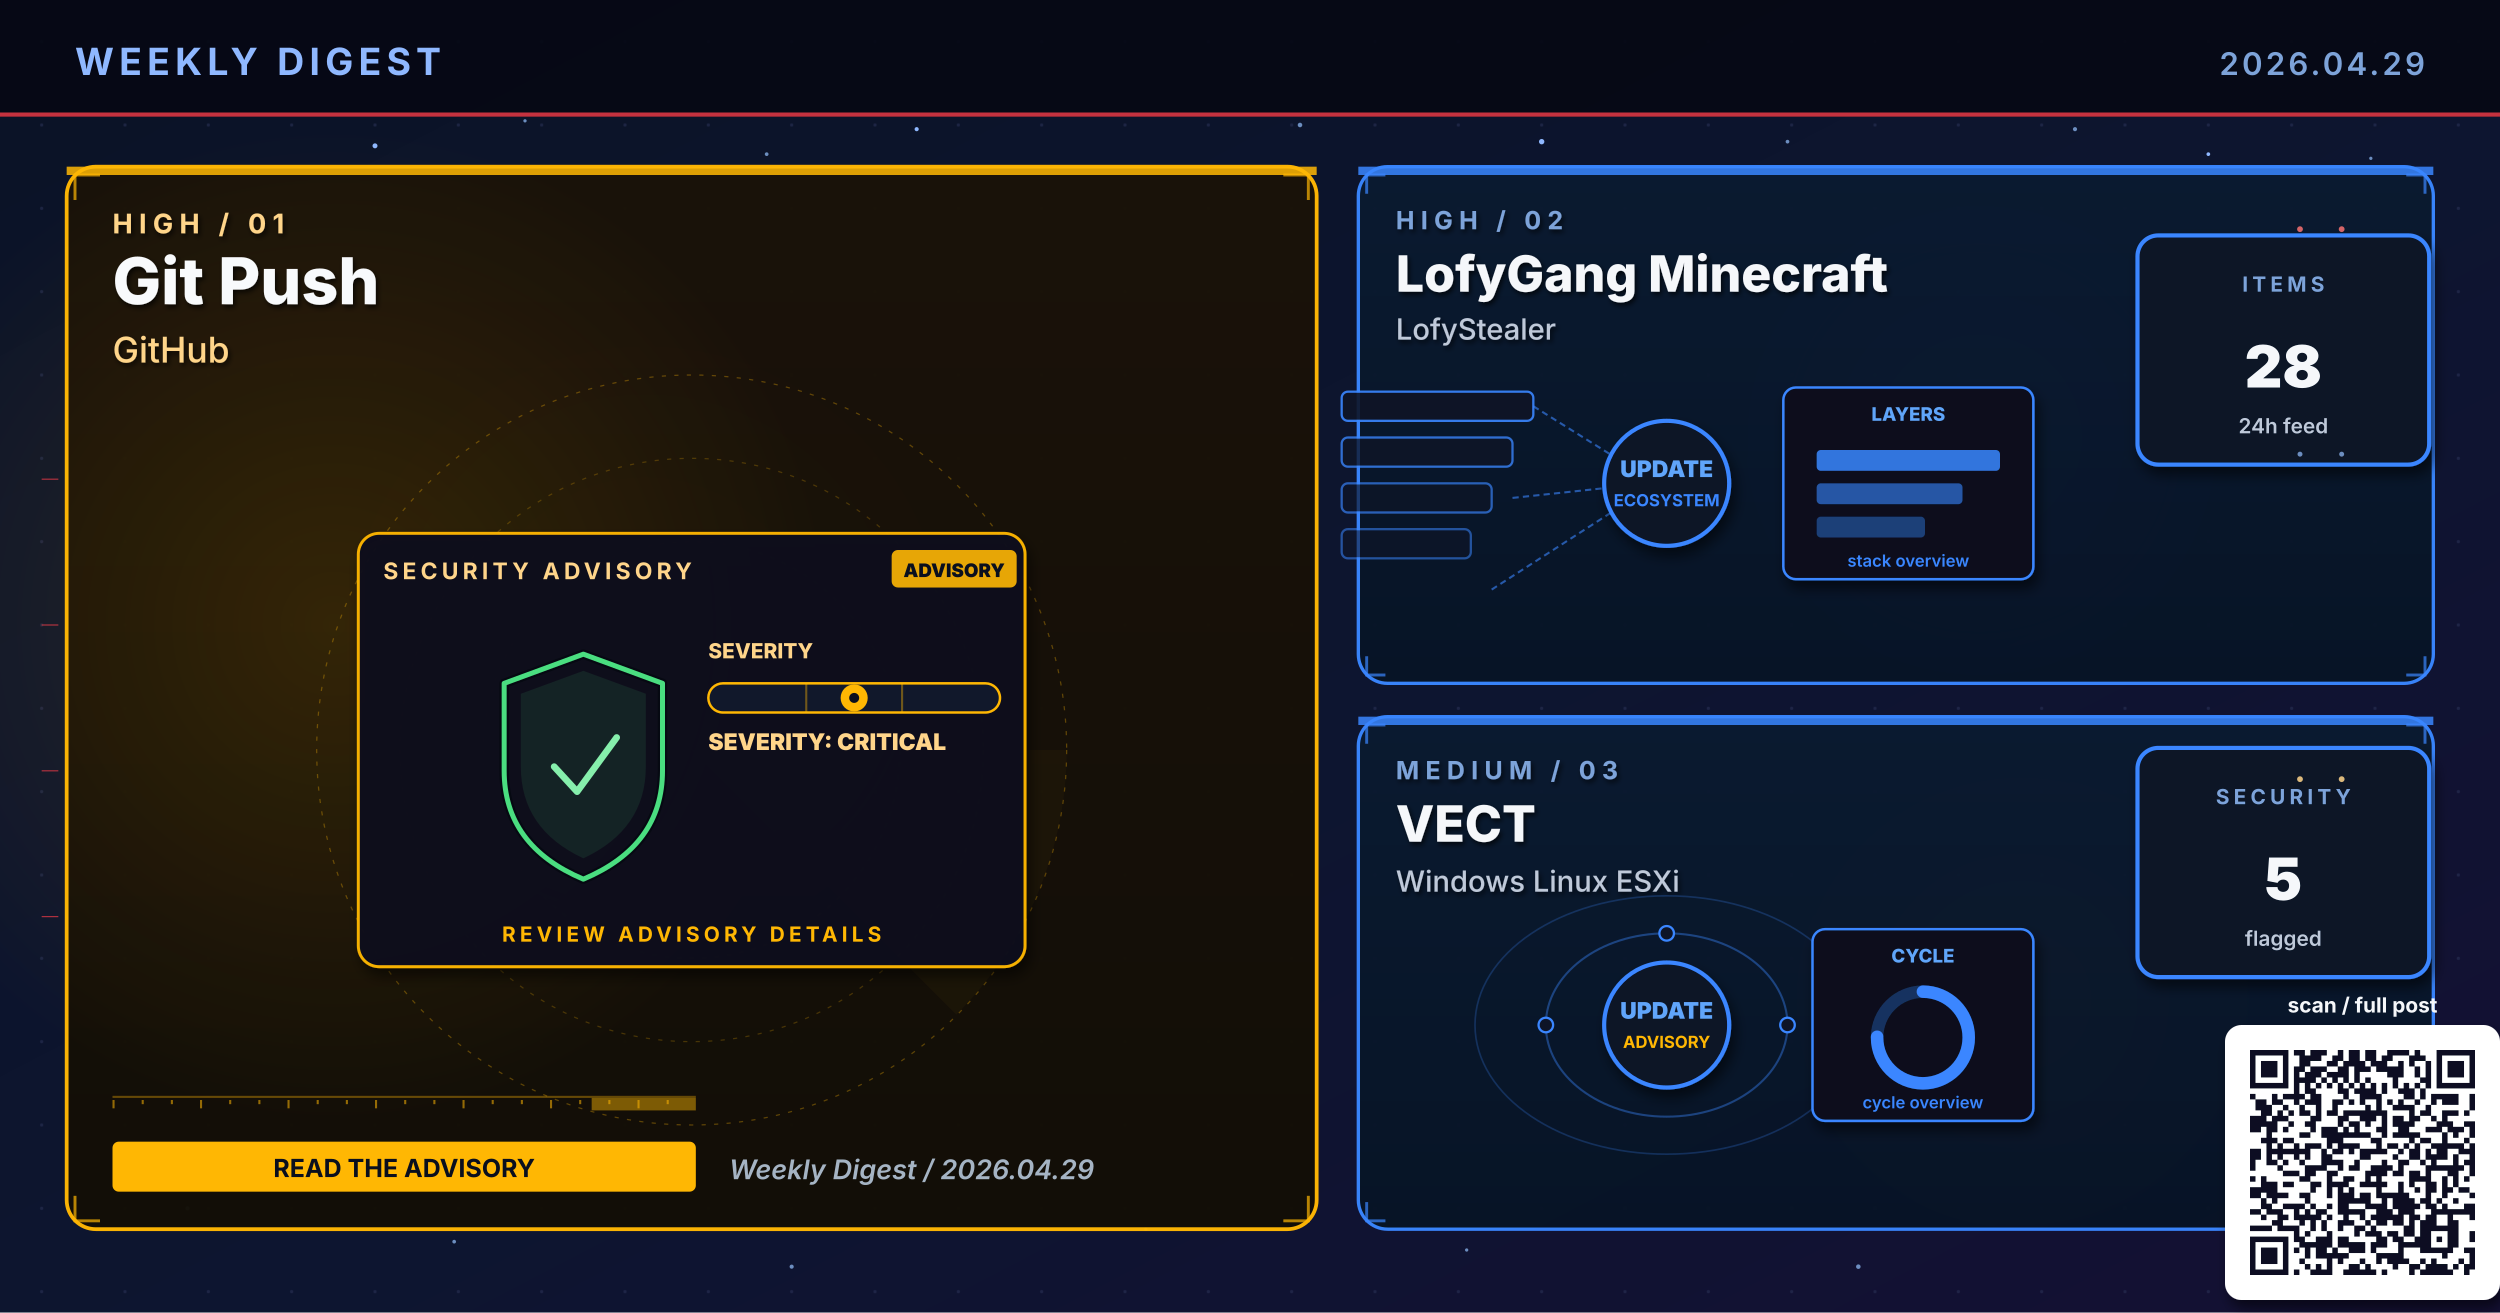
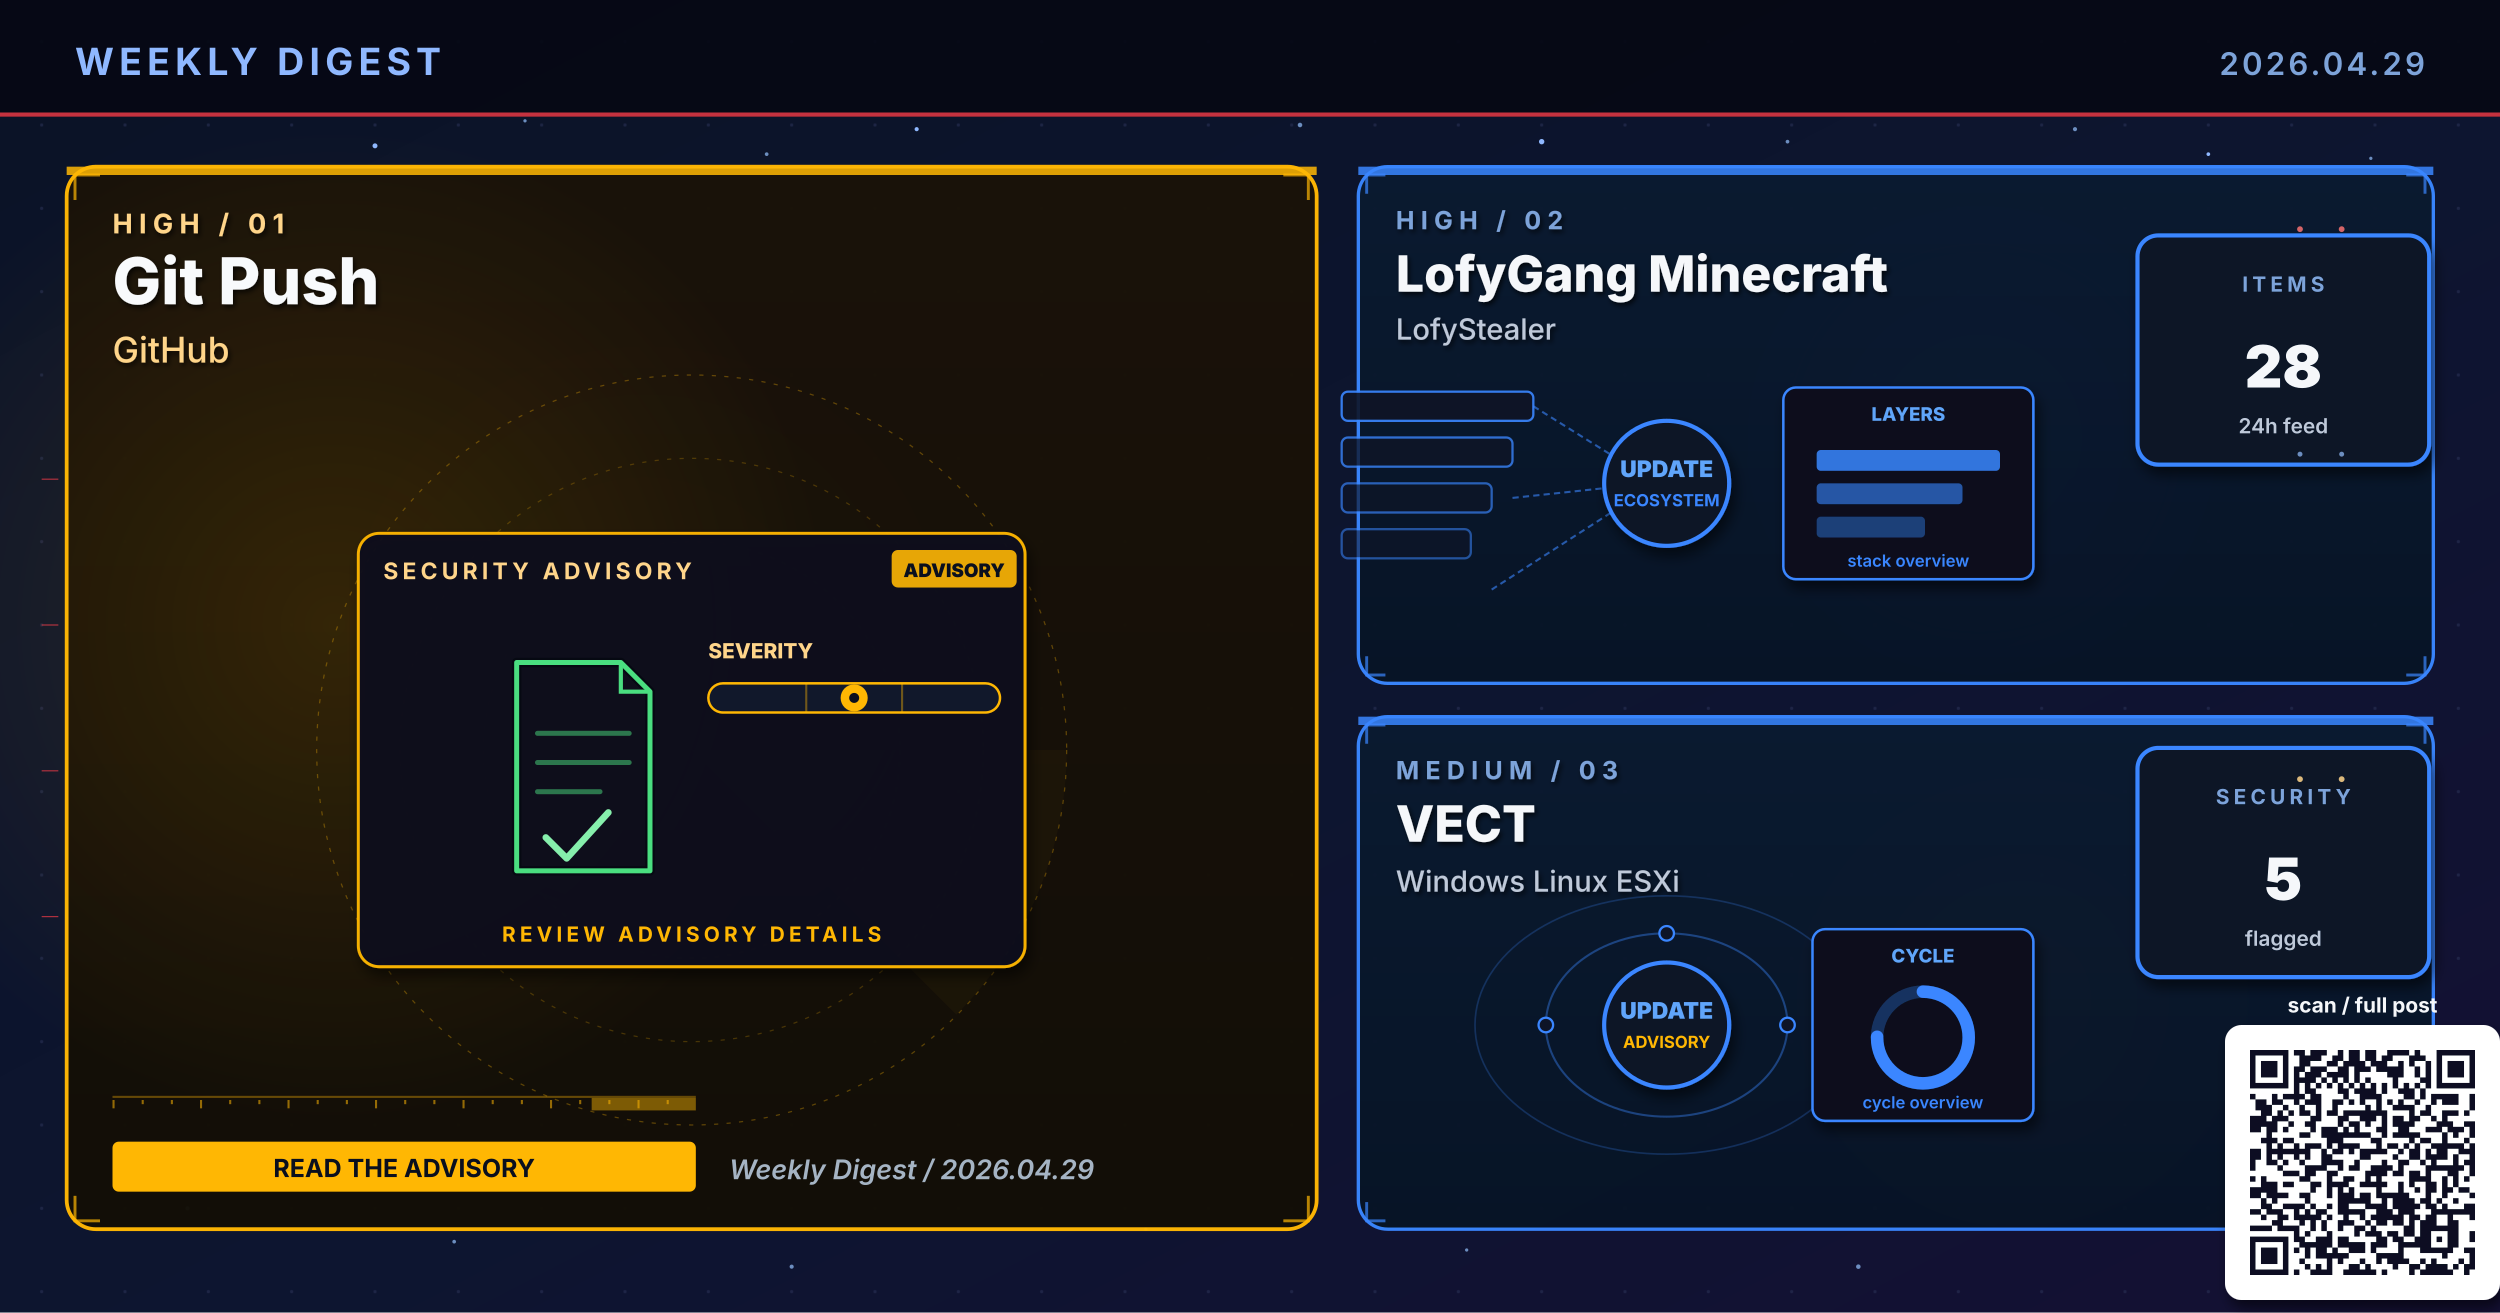
<svg xmlns="http://www.w3.org/2000/svg" viewBox="0 0 1200 630" width="1200" height="630" role="img" aria-label="Weekly digest cover 2026.04.29: Git Push, LofyGang Minecraft, VECT">
  <defs>
    <linearGradient id="bgSpread" x1="0%" y1="0%" x2="100%" y2="100%">
      <stop offset="0%" stop-color="#0B1326" />
      <stop offset="55%" stop-color="#0D1530" />
      <stop offset="100%" stop-color="#141034" />
    </linearGradient>
    <linearGradient id="heroPanel" x1="0%" y1="0%" x2="0%" y2="100%">
      <stop offset="0%" stop-color="#1A0A08" />
      <stop offset="100%" stop-color="#110608" />
    </linearGradient>
    <linearGradient id="heroPanelBlue" x1="0%" y1="0%" x2="0%" y2="100%">
      <stop offset="0%" stop-color="#0A1A30" />
      <stop offset="100%" stop-color="#071426" />
    </linearGradient>
    <linearGradient id="heroPanelAmber" x1="0%" y1="0%" x2="0%" y2="100%">
      <stop offset="0%" stop-color="#1A1208" />
      <stop offset="100%" stop-color="#120E06" />
    </linearGradient>
    <linearGradient id="heroPanelGreen" x1="0%" y1="0%" x2="0%" y2="100%">
      <stop offset="0%" stop-color="#08160E" />
      <stop offset="100%" stop-color="#04100A" />
    </linearGradient>
    <linearGradient id="heroPanelPurple" x1="0%" y1="0%" x2="0%" y2="100%">
      <stop offset="0%" stop-color="#110629" />
      <stop offset="100%" stop-color="#0A0418" />
    </linearGradient>
    <radialGradient id="hotRed" cx="50%" cy="50%" r="50%">
      <stop offset="0%" stop-color="#E63946" stop-opacity="0.6" />
      <stop offset="100%" stop-color="#E63946" stop-opacity="0" />
    </radialGradient>
    <radialGradient id="hotBlue" cx="50%" cy="50%" r="50%">
      <stop offset="0%" stop-color="#3A86FF" stop-opacity="0.5" />
      <stop offset="100%" stop-color="#3A86FF" stop-opacity="0" />
    </radialGradient>
    <radialGradient id="hotAmber" cx="50%" cy="50%" r="50%">
      <stop offset="0%" stop-color="#FFB703" stop-opacity="0.45" />
      <stop offset="100%" stop-color="#FFB703" stop-opacity="0" />
    </radialGradient>
    <radialGradient id="hotGreen" cx="50%" cy="50%" r="50%">
      <stop offset="0%" stop-color="#4ADE80" stop-opacity="0.45" />
      <stop offset="100%" stop-color="#4ADE80" stop-opacity="0" />
    </radialGradient>
    <radialGradient id="hotPurple" cx="50%" cy="50%" r="50%">
      <stop offset="0%" stop-color="#A78BFA" stop-opacity="0.45" />
      <stop offset="100%" stop-color="#A78BFA" stop-opacity="0" />
    </radialGradient>
    <pattern id="envGrid" x="0" y="0" width="40" height="40" patternUnits="userSpaceOnUse">
      <circle cx="20" cy="20" r="0.8" fill="#2A3256" opacity="0.55" />
    </pattern>
    <filter id="softShadow" x="-10%" y="-10%" width="130%" height="130%">
      <feGaussianBlur in="SourceAlpha" stdDeviation="3" />
      <feOffset dx="2" dy="4" />
      <feComponentTransfer>
        <feFuncA type="linear" slope="0.55" />
      </feComponentTransfer>
      <feMerge>
        <feMergeNode />
        <feMergeNode in="SourceGraphic" />
      </feMerge>
    </filter>
    <filter id="textShadow" x="-10%" y="-10%" width="130%" height="130%">
      <feGaussianBlur in="SourceAlpha" stdDeviation="1.2" />
      <feOffset dx="1" dy="1.5" />
      <feComponentTransfer>
        <feFuncA type="linear" slope="0.7" />
      </feComponentTransfer>
      <feMerge>
        <feMergeNode />
        <feMergeNode in="SourceGraphic" />
      </feMerge>
    </filter>
  </defs>
  <rect width="1200" height="630" fill="url(#bgSpread)" />
  <rect width="1200" height="630" fill="url(#envGrid)" />
  <circle cx="310" cy="310" r="160" fill="url(#hotRed)">
    <animate attributeName="opacity" values="0.6;1;0.6" dur="5.8s" repeatCount="indefinite" />
  </circle>
  <circle cx="950" cy="210" r="120" fill="url(#hotBlue)">
    <animate attributeName="opacity" values="0.45;0.85;0.45" dur="6.4s" repeatCount="indefinite" />
  </circle>
  <circle cx="970" cy="480" r="110" fill="url(#hotAmber)">
    <animate attributeName="opacity" values="0.4;0.75;0.4" dur="7.1s" repeatCount="indefinite" />
  </circle>
  <g fill="#8FB8FF">
    <circle cx="180" cy="70" r="1.2">
      <animate attributeName="opacity" values="0.2;1;0.2" dur="3.4s" repeatCount="indefinite" />
    </circle>
    <circle cx="440" cy="62" r="1">
      <animate attributeName="opacity" values="0.2;0.9;0.2" dur="4.2s" repeatCount="indefinite" />
    </circle>
    <circle cx="740" cy="68" r="1.3">
      <animate attributeName="opacity" values="0.25;1;0.25" dur="3.9s" repeatCount="indefinite" />
    </circle>
    <circle cx="1060" cy="74" r="0.9">
      <animate attributeName="opacity" values="0.2;0.85;0.2" dur="5.1s" repeatCount="indefinite" />
    </circle>
    <circle cx="90" cy="580" r="1">
      <animate attributeName="opacity" values="0.15;0.8;0.15" dur="4.7s" repeatCount="indefinite" />
    </circle>
    <circle cx="550" cy="590" r="0.8">
      <animate attributeName="opacity" values="0.2;0.75;0.2" dur="3.6s" begin="0.5s" repeatCount="indefinite" />
    </circle>
  </g>
  <g fill="#7DA3D9" opacity="0.85">
    <circle cx="252" cy="58" r="0.8">
      <animate attributeName="opacity" values="0.15;0.7;0.15" dur="4.3s" repeatCount="indefinite" />
    </circle>
    <circle cx="368" cy="74" r="0.9">
      <animate attributeName="opacity" values="0.2;0.85;0.2" dur="3.8s" begin="0.4s" repeatCount="indefinite" />
    </circle>
    <circle cx="624" cy="60" r="1.1">
      <animate attributeName="opacity" values="0.25;0.95;0.25" dur="4.5s" repeatCount="indefinite" />
    </circle>
    <circle cx="858" cy="68" r="0.9">
      <animate attributeName="opacity" values="0.2;0.8;0.2" dur="3.6s" begin="0.6s" repeatCount="indefinite" />
    </circle>
    <circle cx="996" cy="62" r="1.0">
      <animate attributeName="opacity" values="0.2;0.9;0.2" dur="4.0s" begin="0.2s" repeatCount="indefinite" />
    </circle>
    <circle cx="1138" cy="76" r="0.8">
      <animate attributeName="opacity" values="0.15;0.7;0.15" dur="5.2s" begin="0.5s" repeatCount="indefinite" />
    </circle>
    <circle cx="218" cy="596" r="0.9">
      <animate attributeName="opacity" values="0.18;0.75;0.18" dur="4.6s" begin="0.3s" repeatCount="indefinite" />
    </circle>
    <circle cx="380" cy="608" r="1.0">
      <animate attributeName="opacity" values="0.2;0.85;0.2" dur="3.9s" begin="0.7s" repeatCount="indefinite" />
    </circle>
    <circle cx="704" cy="600" r="0.8">
      <animate attributeName="opacity" values="0.18;0.7;0.18" dur="4.2s" begin="0.4s" repeatCount="indefinite" />
    </circle>
    <circle cx="892" cy="608" r="1.1">
      <animate attributeName="opacity" values="0.22;0.9;0.22" dur="4.7s" begin="0.6s" repeatCount="indefinite" />
    </circle>
    <circle cx="1078" cy="600" r="0.9">
      <animate attributeName="opacity" values="0.2;0.85;0.2" dur="3.6s" begin="0.8s" repeatCount="indefinite" />
    </circle>
  </g>
  <rect x="0" y="0" width="1200" height="56" fill="#050813" opacity="0.92" />
  <text x="36" y="36" font-family="Inter, Helvetica, Arial, sans-serif" font-size="18" font-weight="700" fill="#8FB8FF" letter-spacing="2.5">WEEKLY DIGEST</text>
  <text x="1164" y="36" font-family="Inter, Helvetica, Arial, sans-serif" font-size="15" font-weight="600" fill="#7DA3D9" letter-spacing="1.5" text-anchor="end">2026.04.29</text>
  <rect x="0" y="54" width="1200" height="2" fill="#E63946" opacity="0.85">
    <animate attributeName="opacity" values="0.4;1;0.4" dur="4.8s" repeatCount="indefinite" />
  </rect>
  <rect x="32" y="80" width="600" height="510" rx="14" ry="14" fill="url(#heroPanelAmber)" stroke="#FFB703" stroke-width="1.8" opacity="0.98" />
  <circle cx="160" cy="300" r="240" fill="url(#hotAmber)" opacity="0.28" />
  <rect x="32" y="80" width="600" height="4" fill="#FFB703" opacity="0.85">
    <animate attributeName="opacity" values="0.5;1;0.5" dur="3.4s" repeatCount="indefinite" />
  </rect>
  <g filter="url(#textShadow)">
    <text x="54" y="112" font-family="Inter, Helvetica, Arial, sans-serif" font-size="13" font-weight="700" fill="#FFD58A" letter-spacing="3">HIGH  /  01</text>
    <text x="54" y="146" font-family="Inter, Helvetica, Arial, sans-serif" font-size="31" font-weight="800" fill="#F8FAFC">Git Push</text>
    <text x="54" y="174" font-family="Inter, Helvetica, Arial, sans-serif" font-size="17" font-weight="500" fill="#FFD58A">GitHub</text>
  </g>
  <g transform="translate(332,360)" opacity="0.32">
    <circle r="180" fill="none" stroke="#FFB703" stroke-width="0.6" stroke-dasharray="2 4" />
    <circle r="140" fill="none" stroke="#FFB703" stroke-width="0.6" stroke-dasharray="2 4" opacity="0.7" />
    <circle r="100" fill="none" stroke="#FFB703" stroke-width="0.6" stroke-dasharray="2 4" opacity="0.5" />
    <g>
      <path d="M0 0 L180 0 A180 180 0 0 1 127 127 Z" fill="#FFB703" opacity="0.10" />
      <animateTransform attributeName="transform" type="rotate" from="0" to="360" dur="14s" repeatCount="indefinite" />
    </g>
  </g>
  <g stroke="#FFB703" stroke-width="1.4" fill="none" opacity="0.7">
    <path d="M36 96 L36 84 L48 84" />
    <path d="M616 84 L628 84 L628 96" />
    <path d="M36 574 L36 586 L48 586" />
    <path d="M616 586 L628 586 L628 574" />
  </g>
  <g>
    <rect x="54" y="526" width="280" height="1" fill="#FFB703" opacity="0.35" />
    <rect x="54" y="528" width="1" height="4" fill="#FFB703" opacity="0.55" />
    <rect x="68" y="528" width="1" height="2" fill="#FFB703" opacity="0.55" />
    <rect x="82" y="528" width="1" height="2" fill="#FFB703" opacity="0.55" />
    <rect x="96" y="528" width="1" height="4" fill="#FFB703" opacity="0.55" />
    <rect x="110" y="528" width="1" height="2" fill="#FFB703" opacity="0.55" />
    <rect x="124" y="528" width="1" height="2" fill="#FFB703" opacity="0.55" />
    <rect x="138" y="528" width="1" height="4" fill="#FFB703" opacity="0.55" />
    <rect x="152" y="528" width="1" height="2" fill="#FFB703" opacity="0.55" />
    <rect x="166" y="528" width="1" height="2" fill="#FFB703" opacity="0.55" />
    <rect x="180" y="528" width="1" height="4" fill="#FFB703" opacity="0.55" />
    <rect x="194" y="528" width="1" height="2" fill="#FFB703" opacity="0.55" />
    <rect x="208" y="528" width="1" height="2" fill="#FFB703" opacity="0.55" />
    <rect x="222" y="528" width="1" height="4" fill="#FFB703" opacity="0.55" />
    <rect x="236" y="528" width="1" height="2" fill="#FFB703" opacity="0.55" />
    <rect x="250" y="528" width="1" height="2" fill="#FFB703" opacity="0.55" />
    <rect x="264" y="528" width="1" height="4" fill="#FFB703" opacity="0.55" />
    <rect x="278" y="528" width="1" height="2" fill="#FFB703" opacity="0.55" />
    <rect x="292" y="528" width="1" height="2" fill="#FFB703" opacity="0.55" />
    <rect x="306" y="528" width="1" height="4" fill="#FFB703" opacity="0.55" />
    <rect x="320" y="528" width="1" height="2" fill="#FFB703" opacity="0.55" />
    <rect x="284" y="527" width="50" height="6" fill="#FFB703" opacity="0.45">
      <animate attributeName="x" values="54;284;54" dur="6.4s" repeatCount="indefinite" />
      <animate attributeName="opacity" values="0.2;0.7;0.2" dur="6.4s" repeatCount="indefinite" />
    </rect>
  </g>
  <g transform="translate(332,360)">
    <g filter="url(#softShadow)">
      <rect x="-160" y="-104" width="320" height="208" rx="10" fill="#0A0F1E" stroke="#FFB703" stroke-width="1.4" opacity="0.95" />
    </g>
    <text x="-148" y="-82" font-family="Inter, Helvetica, Arial, sans-serif" font-size="11" font-weight="700" fill="#FFD58A" letter-spacing="2">SECURITY ADVISORY</text>
    <g transform="translate(96,-96)">
      <rect x="0" y="0" width="60" height="18" rx="3" fill="#FFB703" opacity="0.9" />
      <text x="30" y="13" text-anchor="middle" font-family="Inter, monospace" font-size="9" font-weight="900" fill="#0A0F1E">ADVISORY</text>
    </g>
    <g transform="translate(-92,-46)">
-       <path d="M40 0 L78 14 L78 56 Q78 92 40 108 Q2 92 2 56 L2 14 Z" fill="none" stroke="#060912" stroke-width="4.6" stroke-linejoin="round" />
-       <path d="M40 0 L78 14 L78 56 Q78 92 40 108 Q2 92 2 56 L2 14 Z" fill="none" stroke="#4ADE80" stroke-width="2.4" stroke-linejoin="round">
+       <path d="M8 4 H58 L72 18 V104 H8 Z" fill="none" stroke="#060912" stroke-width="4.6" stroke-linejoin="round" />
+       <path d="M8 4 H58 L72 18 V104 H8 Z" fill="none" stroke="#4ADE80" stroke-width="2.4" stroke-linejoin="round">
        <animate attributeName="stroke-opacity" values="0.6;1;0.6" dur="3.2s" repeatCount="indefinite" />
      </path>
-       <path d="M40 8 L70 19 L70 54 Q70 84 40 98 Q10 84 10 54 L10 19 Z" fill="#4ADE80" opacity="0.10" />
-       <path d="M26 54 L37 66 L56 40" fill="none" stroke="#86EFAC" stroke-width="3.2" stroke-linecap="round" stroke-linejoin="round">
+       <path d="M58 4 V18 H72" fill="none" stroke="#4ADE80" stroke-width="2" />
+       <g stroke="#4ADE80" stroke-width="2.4" opacity="0.5" stroke-linecap="round">
+         <line x1="18" y1="38" x2="62" y2="38" />
+         <line x1="18" y1="52" x2="62" y2="52" />
+         <line x1="18" y1="66" x2="48" y2="66" />
+       </g>
+       <path d="M22 88 L32 98 L52 76" fill="none" stroke="#86EFAC" stroke-width="3.2" stroke-linecap="round" stroke-linejoin="round">
        <animate attributeName="stroke-opacity" values="0.5;1;0.5" dur="2.4s" repeatCount="indefinite" />
      </path>
    </g>
    <g transform="translate(8,-44)">
      <text x="0" y="0" font-family="Inter, monospace" font-size="10" font-weight="800" fill="#FFD58A">SEVERITY</text>
      <rect x="0" y="12" width="140" height="14" rx="7" fill="#11182B" stroke="#FFB703" stroke-width="1.2" />
      <g stroke="#FFB703" stroke-width="1" opacity="0.4">
        <line x1="47" y1="12" x2="47" y2="26" />
        <line x1="93" y1="12" x2="93" y2="26" />
      </g>
      <g transform="translate(70,19)">
        <circle cx="0" cy="0" r="6.5" fill="#FFB703">
          <animate attributeName="opacity" values="0.7;1;0.7" dur="2.2s" repeatCount="indefinite" />
        </circle>
        <circle cx="0" cy="0" r="2.4" fill="#0A0F1E" />
      </g>
-       <text x="0" y="44" font-family="Inter, monospace" font-size="11" font-weight="900" fill="#FFD58A">SEVERITY: CRITICAL</text>
    </g>
    <text x="0" y="92" text-anchor="middle" font-family="Inter, Helvetica, Arial, sans-serif" font-size="10" font-weight="700" fill="#FFB703" letter-spacing="2">REVIEW ADVISORY DETAILS</text>
  </g>
  <g transform="translate(54,548)">
    <rect x="0" y="0" width="280" height="24" rx="3" fill="#FFB703" />
    <text x="140" y="17" text-anchor="middle" font-family="Inter, Helvetica, Arial, sans-serif" font-size="12" font-weight="700" fill="#0A0F1E">READ THE ADVISORY</text>
  </g>
  <text x="350" y="566" font-family="Inter, Helvetica, Arial, sans-serif" font-size="13" font-weight="600" fill="#A5B4C4" font-style="italic">Weekly Digest  /  2026.04.29</text>
  <rect x="652" y="80" width="516" height="248" rx="14" ry="14" fill="url(#heroPanelBlue)" stroke="#3A86FF" stroke-width="1.6" opacity="0.97" />
  <rect x="652" y="80" width="516" height="4" fill="#3A86FF" opacity="0.85">
    <animate attributeName="opacity" values="0.5;1;0.5" dur="4.2s" repeatCount="indefinite" />
  </rect>
  <g filter="url(#textShadow)">
    <text x="670" y="110" font-family="Inter, Helvetica, Arial, sans-serif" font-size="12" font-weight="700" fill="#7DA3D9" letter-spacing="3">HIGH  /  02</text>
    <text x="670" y="140" font-family="Inter, Helvetica, Arial, sans-serif" font-size="24" font-weight="800" fill="#F5F7FA">LofyGang Minecraft</text>
    <text x="670" y="163" font-family="Inter, Helvetica, Arial, sans-serif" font-size="14" font-weight="500" fill="#BFC9D9">LofyStealer</text>
  </g>
  <g stroke="#3A86FF" stroke-width="1.4" fill="none" opacity="0.7">
    <path d="M656 93 L656 84 L665 84" />
    <path d="M1155 84 L1164 84 L1164 93" />
    <path d="M656 315 L656 324 L665 324" />
    <path d="M1155 324 L1164 324 L1164 315" />
  </g>
  <g transform="translate(800,230)">
    <rect x="-156" y="-42" width="92" height="14" rx="3" fill="#0E1426" stroke="#3A86FF" stroke-width="1.1" opacity="0.90" />
    <rect x="-156" y="-20" width="82" height="14" rx="3" fill="#0E1426" stroke="#3A86FF" stroke-width="1.1" opacity="0.78" />
    <rect x="-156" y="2" width="72" height="14" rx="3" fill="#0E1426" stroke="#3A86FF" stroke-width="1.1" opacity="0.66" />
    <rect x="-156" y="24" width="62" height="14" rx="3" fill="#0E1426" stroke="#3A86FF" stroke-width="1.1" opacity="0.54" />
    <g stroke="#3A86FF" stroke-width="1" stroke-dasharray="3 2" fill="none" opacity="0.6">
      <line x1="-64" y1="-35" x2="-8" y2="0" />
      <line x1="-74" y1="9" x2="-8" y2="2" />
      <line x1="-84" y1="53" x2="-8" y2="4" />
    </g>
    <g fill="#60A5FA">
      <circle r="2">
        <animateMotion path="M-74 9 L-8 2" dur="2.1s" repeatCount="indefinite" />
      </circle>
    </g>
    <circle cx="0" cy="2" r="30" fill="#0A1326" stroke="#3A86FF" stroke-width="2" filter="url(#softShadow)">
      <animate attributeName="r" values="28;33;28" dur="3.4s" repeatCount="indefinite" />
    </circle>
    <text x="0" y="-1" text-anchor="middle" font-family="Inter, monospace" font-size="11" font-weight="900" fill="#60A5FA">UPDATE</text>
    <text x="0" y="13" text-anchor="middle" font-family="Inter, monospace" font-size="8" font-weight="700" fill="#3A86FF">ECOSYSTEM</text>
    <g transform="translate(56,-44)" filter="url(#softShadow)">
      <rect x="0" y="0" width="120" height="92" rx="6" fill="#0A0F1E" stroke="#3A86FF" stroke-width="1.2" />
      <text x="60" y="16" text-anchor="middle" font-family="Inter, monospace" font-size="9" font-weight="800" fill="#60A5FA">LAYERS</text>
      <rect x="16" y="30" width="88" height="10" rx="2" fill="#3A86FF" opacity="0.85" />
      <rect x="16" y="46" width="70" height="10" rx="2" fill="#3A86FF" opacity="0.6" />
      <rect x="16" y="62" width="52" height="10" rx="2" fill="#3A86FF" opacity="0.4" />
      <text x="60" y="86" text-anchor="middle" font-family="Inter, monospace" font-size="8" font-weight="600" fill="#3A86FF">stack overview</text>
    </g>
  </g>
  <g transform="translate(1094,168)" filter="url(#softShadow)">
    <rect x="-68" y="-55" width="140" height="110" rx="10" fill="#071426" stroke="#3A86FF" stroke-width="2" />
    <text x="2" y="-28" text-anchor="middle" font-family="Inter, Helvetica, Arial, sans-serif" font-size="10" font-weight="700" letter-spacing="2" fill="#7DA3D9">ITEMS</text>
    <text x="2" y="18" text-anchor="middle" font-family="Inter, Helvetica, Arial, sans-serif" font-size="28" font-weight="900" fill="#F5F7FA">28</text>
    <text x="2" y="40" text-anchor="middle" font-family="Inter, Helvetica, Arial, sans-serif" font-size="10" font-weight="600" fill="#BFC9D9">24h feed</text>
  </g>
  <rect x="652" y="344" width="516" height="246" rx="14" ry="14" fill="url(#heroPanelBlue)" stroke="#3A86FF" stroke-width="1.6" opacity="0.97" />
  <rect x="652" y="344" width="516" height="4" fill="#3A86FF" opacity="0.85">
    <animate attributeName="opacity" values="0.5;1;0.5" dur="4.8s" repeatCount="indefinite" />
  </rect>
  <g filter="url(#textShadow)">
    <text x="670" y="374" font-family="Inter, Helvetica, Arial, sans-serif" font-size="12" font-weight="700" fill="#7DA3D9" letter-spacing="3">MEDIUM  /  03</text>
    <text x="670" y="404" font-family="Inter, Helvetica, Arial, sans-serif" font-size="24" font-weight="800" fill="#F5F7FA">VECT</text>
    <text x="670" y="428" font-family="Inter, Helvetica, Arial, sans-serif" font-size="14" font-weight="500" fill="#BFC9D9">Windows Linux ESXi</text>
  </g>
  <g stroke="#3A86FF" stroke-width="1.4" fill="none" opacity="0.7">
    <path d="M656 357 L656 348 L665 348" />
    <path d="M1155 348 L1164 348 L1164 357" />
    <path d="M656 577 L656 586 L665 586" />
    <path d="M1155 586 L1164 586 L1164 577" />
  </g>
  <g transform="translate(800,490)">
    <g fill="none" stroke="#3A86FF" opacity="0.4">
      <ellipse cx="0" cy="2" rx="58" ry="44" stroke-width="1" />
      <ellipse cx="0" cy="2" rx="92" ry="62" stroke-width="0.8" opacity="0.6" />
    </g>
    <g fill="#60A5FA">
      <circle r="3">
        <animateMotion path="M58 2 A58 44 0 1 1 -58 2 A58 44 0 1 1 58 2" dur="6s" repeatCount="indefinite" />
      </circle>
      <circle r="2.5">
        <animateMotion path="M-92 2 A92 62 0 1 0 92 2 A92 62 0 1 0 -92 2" dur="8s" repeatCount="indefinite" />
      </circle>
    </g>
    <g fill="#0E1426" stroke="#3A86FF" stroke-width="1.1">
      <circle cx="-58" cy="2" r="3.5" />
      <circle cx="58" cy="2" r="3.5" />
      <circle cx="0" cy="-42" r="3.5" />
    </g>
    <circle cx="0" cy="2" r="30" fill="#0A1326" stroke="#3A86FF" stroke-width="2" filter="url(#softShadow)">
      <animate attributeName="r" values="28;33;28" dur="3.4s" repeatCount="indefinite" />
    </circle>
    <text x="0" y="-1" text-anchor="middle" font-family="Inter, monospace" font-size="11" font-weight="900" fill="#60A5FA">UPDATE</text>
    <text x="0" y="13" text-anchor="middle" font-family="Inter, monospace" font-size="8" font-weight="700" fill="#FFB703">ADVISORY</text>
    <g transform="translate(70,-44)" filter="url(#softShadow)">
      <rect x="0" y="0" width="106" height="92" rx="6" fill="#0A0F1E" stroke="#3A86FF" stroke-width="1.2" />
      <text x="53" y="16" text-anchor="middle" font-family="Inter, monospace" font-size="9" font-weight="800" fill="#60A5FA">CYCLE</text>
      <circle cx="53" cy="52" r="22" fill="none" stroke="#3A86FF" stroke-width="6" opacity="0.3" />
      <circle cx="53" cy="52" r="22" fill="none" stroke="#3A86FF" stroke-width="6" stroke-dasharray="104 138" stroke-linecap="round" transform="rotate(-90 53 52)" />
      <text x="53" y="86" text-anchor="middle" font-family="Inter, monospace" font-size="8" font-weight="600" fill="#3A86FF">cycle overview</text>
    </g>
  </g>
  <g transform="translate(1094,414)" filter="url(#softShadow)">
    <rect x="-68" y="-55" width="140" height="110" rx="10" fill="#071426" stroke="#3A86FF" stroke-width="2" />
    <text x="2" y="-28" text-anchor="middle" font-family="Inter, Helvetica, Arial, sans-serif" font-size="10" font-weight="700" letter-spacing="2" fill="#7DA3D9">SECURITY</text>
    <text x="2" y="18" text-anchor="middle" font-family="Inter, Helvetica, Arial, sans-serif" font-size="28" font-weight="900" fill="#F5F7FA">5</text>
    <text x="2" y="40" text-anchor="middle" font-family="Inter, Helvetica, Arial, sans-serif" font-size="10" font-weight="600" fill="#BFC9D9">flagged</text>
  </g>
  <g opacity="0.85">
    <g fill="#F87171">
      <circle cx="1104" cy="110" r="1.4">
        <animate attributeName="opacity" values="0.2;1;0.2" dur="1.8s" repeatCount="indefinite" />
      </circle>
      <circle cx="1124" cy="110" r="1.4">
        <animate attributeName="opacity" values="0.2;1;0.2" dur="1.4s" begin="0.3s" repeatCount="indefinite" />
      </circle>
    </g>
    <g fill="#7DA3D9">
      <circle cx="1104" cy="218" r="1.2">
        <animate attributeName="opacity" values="0.2;1;0.2" dur="2s" repeatCount="indefinite" />
      </circle>
      <circle cx="1124" cy="218" r="1.2">
        <animate attributeName="opacity" values="0.2;1;0.2" dur="1.6s" begin="0.4s" repeatCount="indefinite" />
      </circle>
    </g>
    <g fill="#FFD58A">
      <circle cx="1104" cy="374" r="1.4">
        <animate attributeName="opacity" values="0.2;1;0.2" dur="1.8s" repeatCount="indefinite" />
      </circle>
      <circle cx="1124" cy="374" r="1.4">
        <animate attributeName="opacity" values="0.2;1;0.2" dur="1.6s" begin="0.3s" repeatCount="indefinite" />
      </circle>
    </g>
    <g stroke="#E63946" stroke-width="0.5" fill="none">
      <path d="M20 230 L28 230">
        <animate attributeName="stroke-opacity" values="0;0.7;0" dur="2s" repeatCount="indefinite" />
      </path>
      <path d="M20 300 L28 300">
        <animate attributeName="stroke-opacity" values="0;0.7;0" dur="2.3s" begin="0.3s" repeatCount="indefinite" />
      </path>
      <path d="M20 370 L28 370">
        <animate attributeName="stroke-opacity" values="0;0.7;0" dur="1.9s" begin="0.6s" repeatCount="indefinite" />
      </path>
      <path d="M20 440 L28 440">
        <animate attributeName="stroke-opacity" values="0;0.7;0" dur="2.1s" begin="0.9s" repeatCount="indefinite" />
      </path>
    </g>
  </g>
  <g transform="translate(1080,504)" filter="url(#softShadow)">
    <rect x="-12" y="-12" width="132" height="132" rx="8" fill="#FFFFFF" />
    <path fill="#0A1020" d="M0.0 0.0h18.439v2.634h-18.439z M21.073 0.0h5.268v2.634h-5.268z M28.976 0.0h7.902v2.634h-7.902z M42.146 0.0h2.634v2.634h-2.634z M47.415 0.0h5.268v2.634h-5.268z M55.317 0.0h5.268v2.634h-5.268z M65.854 0.0h10.537v2.634h-10.537z M79.024 0.0h2.634v2.634h-2.634z M89.561 0.0h18.439v2.634h-18.439z M0.0 2.634h2.634v2.634h-2.634z M15.805 2.634h2.634v2.634h-2.634z M23.707 2.634h10.537v2.634h-10.537z M39.512 2.634h5.268v2.634h-5.268z M47.415 2.634h5.268v2.634h-5.268z M55.317 2.634h5.268v2.634h-5.268z M63.22 2.634h5.268v2.634h-5.268z M76.39 2.634h7.902v2.634h-7.902z M89.561 2.634h2.634v2.634h-2.634z M105.366 2.634h2.634v2.634h-2.634z M0.0 5.268h2.634v2.634h-2.634z M5.268 5.268h7.902v2.634h-7.902z M15.805 5.268h2.634v2.634h-2.634z M23.707 5.268h5.268v2.634h-5.268z M36.878 5.268h5.268v2.634h-5.268z M44.78 5.268h10.537v2.634h-10.537z M57.951 5.268h7.902v2.634h-7.902z M71.122 5.268h2.634v2.634h-2.634z M76.39 5.268h2.634v2.634h-2.634z M84.293 5.268h2.634v2.634h-2.634z M89.561 5.268h2.634v2.634h-2.634z M94.829 5.268h7.902v2.634h-7.902z M105.366 5.268h2.634v2.634h-2.634z M0.0 7.902h2.634v2.634h-2.634z M5.268 7.902h7.902v2.634h-7.902z M15.805 7.902h2.634v2.634h-2.634z M21.073 7.902h5.268v2.634h-5.268z M28.976 7.902h7.902v2.634h-7.902z M42.146 7.902h5.268v2.634h-5.268z M50.049 7.902h7.902v2.634h-7.902z M60.585 7.902h13.171v2.634h-13.171z M79.024 7.902h2.634v2.634h-2.634z M84.293 7.902h2.634v2.634h-2.634z M89.561 7.902h2.634v2.634h-2.634z M94.829 7.902h7.902v2.634h-7.902z M105.366 7.902h2.634v2.634h-2.634z M0.0 10.537h2.634v2.634h-2.634z M5.268 10.537h7.902v2.634h-7.902z M15.805 10.537h2.634v2.634h-2.634z M21.073 10.537h2.634v2.634h-2.634z M26.341 10.537h7.902v2.634h-7.902z M36.878 10.537h10.537v2.634h-10.537z M50.049 10.537h2.634v2.634h-2.634z M65.854 10.537h7.902v2.634h-7.902z M79.024 10.537h2.634v2.634h-2.634z M84.293 10.537h2.634v2.634h-2.634z M89.561 10.537h2.634v2.634h-2.634z M94.829 10.537h7.902v2.634h-7.902z M105.366 10.537h2.634v2.634h-2.634z M0.0 13.171h2.634v2.634h-2.634z M15.805 13.171h2.634v2.634h-2.634z M21.073 13.171h10.537v2.634h-10.537z M34.244 13.171h2.634v2.634h-2.634z M39.512 13.171h2.634v2.634h-2.634z M44.78 13.171h2.634v2.634h-2.634z M50.049 13.171h2.634v2.634h-2.634z M55.317 13.171h2.634v2.634h-2.634z M68.488 13.171h2.634v2.634h-2.634z M81.659 13.171h5.268v2.634h-5.268z M89.561 13.171h2.634v2.634h-2.634z M105.366 13.171h2.634v2.634h-2.634z M0.0 15.805h18.439v2.634h-18.439z M21.073 15.805h2.634v2.634h-2.634z M26.341 15.805h2.634v2.634h-2.634z M31.61 15.805h2.634v2.634h-2.634z M36.878 15.805h2.634v2.634h-2.634z M42.146 15.805h2.634v2.634h-2.634z M47.415 15.805h2.634v2.634h-2.634z M52.683 15.805h2.634v2.634h-2.634z M57.951 15.805h2.634v2.634h-2.634z M63.22 15.805h2.634v2.634h-2.634z M68.488 15.805h2.634v2.634h-2.634z M73.756 15.805h2.634v2.634h-2.634z M79.024 15.805h2.634v2.634h-2.634z M84.293 15.805h2.634v2.634h-2.634z M89.561 15.805h18.439v2.634h-18.439z M21.073 18.439h2.634v2.634h-2.634z M26.341 18.439h5.268v2.634h-5.268z M42.146 18.439h5.268v2.634h-5.268z M50.049 18.439h10.537v2.634h-10.537z M63.22 18.439h2.634v2.634h-2.634z M71.122 18.439h7.902v2.634h-7.902z M81.659 18.439h2.634v2.634h-2.634z M0.0 21.073h2.634v2.634h-2.634z M10.537 21.073h2.634v2.634h-2.634z M15.805 21.073h10.537v2.634h-10.537z M28.976 21.073h5.268v2.634h-5.268z M44.78 21.073h2.634v2.634h-2.634z M52.683 21.073h10.537v2.634h-10.537z M73.756 21.073h5.268v2.634h-5.268z M81.659 21.073h2.634v2.634h-2.634z M86.927 21.073h13.171v2.634h-13.171z M105.366 21.073h2.634v2.634h-2.634z M2.634 23.707h5.268v2.634h-5.268z M10.537 23.707h5.268v2.634h-5.268z M21.073 23.707h2.634v2.634h-2.634z M26.341 23.707h7.902v2.634h-7.902z M39.512 23.707h5.268v2.634h-5.268z M47.415 23.707h2.634v2.634h-2.634z M52.683 23.707h2.634v2.634h-2.634z M60.585 23.707h2.634v2.634h-2.634z M65.854 23.707h2.634v2.634h-2.634z M71.122 23.707h2.634v2.634h-2.634z M79.024 23.707h2.634v2.634h-2.634z M86.927 23.707h2.634v2.634h-2.634z M92.195 23.707h7.902v2.634h-7.902z M105.366 23.707h2.634v2.634h-2.634z M2.634 26.341h7.902v2.634h-7.902z M15.805 26.341h2.634v2.634h-2.634z M23.707 26.341h2.634v2.634h-2.634z M31.61 26.341h2.634v2.634h-2.634z M39.512 26.341h2.634v2.634h-2.634z M55.317 26.341h2.634v2.634h-2.634z M60.585 26.341h2.634v2.634h-2.634z M68.488 26.341h10.537v2.634h-10.537z M84.293 26.341h2.634v2.634h-2.634z M105.366 26.341h2.634v2.634h-2.634z M5.268 28.976h5.268v2.634h-5.268z M13.171 28.976h2.634v2.634h-2.634z M18.439 28.976h2.634v2.634h-2.634z M23.707 28.976h5.268v2.634h-5.268z M31.61 28.976h2.634v2.634h-2.634z M36.878 28.976h5.268v2.634h-5.268z M44.78 28.976h21.073v2.634h-21.073z M76.39 28.976h2.634v2.634h-2.634z M81.659 28.976h5.268v2.634h-5.268z M92.195 28.976h7.902v2.634h-7.902z M102.732 28.976h2.634v2.634h-2.634z M0.0 31.61h7.902v2.634h-7.902z M10.537 31.61h7.902v2.634h-7.902z M28.976 31.61h5.268v2.634h-5.268z M42.146 31.61h5.268v2.634h-5.268z M52.683 31.61h7.902v2.634h-7.902z M63.22 31.61h2.634v2.634h-2.634z M68.488 31.61h5.268v2.634h-5.268z M76.39 31.61h5.268v2.634h-5.268z M86.927 31.61h2.634v2.634h-2.634z M92.195 31.61h2.634v2.634h-2.634z M0.0 34.244h13.171v2.634h-13.171z M18.439 34.244h2.634v2.634h-2.634z M26.341 34.244h5.268v2.634h-5.268z M42.146 34.244h2.634v2.634h-2.634z M47.415 34.244h5.268v2.634h-5.268z M55.317 34.244h2.634v2.634h-2.634z M63.22 34.244h2.634v2.634h-2.634z M68.488 34.244h10.537v2.634h-10.537z M89.561 34.244h7.902v2.634h-7.902z M102.732 34.244h5.268v2.634h-5.268z M0.0 36.878h5.268v2.634h-5.268z M7.902 36.878h5.268v2.634h-5.268z M15.805 36.878h2.634v2.634h-2.634z M28.976 36.878h2.634v2.634h-2.634z M34.244 36.878h7.902v2.634h-7.902z M44.78 36.878h2.634v2.634h-2.634z M50.049 36.878h2.634v2.634h-2.634z M60.585 36.878h5.268v2.634h-5.268z M71.122 36.878h5.268v2.634h-5.268z M84.293 36.878h7.902v2.634h-7.902z M94.829 36.878h7.902v2.634h-7.902z M105.366 36.878h2.634v2.634h-2.634z M7.902 39.512h2.634v2.634h-2.634z M23.707 39.512h5.268v2.634h-5.268z M34.244 39.512h23.707v2.634h-23.707z M63.22 39.512h2.634v2.634h-2.634z M68.488 39.512h13.171v2.634h-13.171z M92.195 39.512h2.634v2.634h-2.634z M97.463 39.512h2.634v2.634h-2.634z M105.366 39.512h2.634v2.634h-2.634z M5.268 42.146h7.902v2.634h-7.902z M15.805 42.146h5.268v2.634h-5.268z M36.878 42.146h7.902v2.634h-7.902z M57.951 42.146h5.268v2.634h-5.268z M76.39 42.146h2.634v2.634h-2.634z M81.659 42.146h5.268v2.634h-5.268z M92.195 42.146h2.634v2.634h-2.634z M102.732 42.146h2.634v2.634h-2.634z M7.902 44.78h2.634v2.634h-2.634z M13.171 44.78h2.634v2.634h-2.634z M21.073 44.78h2.634v2.634h-2.634z M26.341 44.78h7.902v2.634h-7.902z M36.878 44.78h2.634v2.634h-2.634z M42.146 44.78h10.537v2.634h-10.537z M60.585 44.78h2.634v2.634h-2.634z M65.854 44.78h5.268v2.634h-5.268z M73.756 44.78h2.634v2.634h-2.634z M79.024 44.78h2.634v2.634h-2.634z M86.927 44.78h15.805v2.634h-15.805z M105.366 44.78h2.634v2.634h-2.634z M0.0 47.415h5.268v2.634h-5.268z M7.902 47.415h21.073v2.634h-21.073z M34.244 47.415h2.634v2.634h-2.634z M39.512 47.415h5.268v2.634h-5.268z M47.415 47.415h2.634v2.634h-2.634z M52.683 47.415h13.171v2.634h-13.171z M71.122 47.415h2.634v2.634h-2.634z M76.39 47.415h5.268v2.634h-5.268z M84.293 47.415h2.634v2.634h-2.634z M89.561 47.415h5.268v2.634h-5.268z M100.098 47.415h7.902v2.634h-7.902z M0.0 50.049h5.268v2.634h-5.268z M7.902 50.049h2.634v2.634h-2.634z M13.171 50.049h2.634v2.634h-2.634z M21.073 50.049h2.634v2.634h-2.634z M26.341 50.049h2.634v2.634h-2.634z M34.244 50.049h5.268v2.634h-5.268z M52.683 50.049h5.268v2.634h-5.268z M68.488 50.049h2.634v2.634h-2.634z M76.39 50.049h5.268v2.634h-5.268z M84.293 50.049h10.537v2.634h-10.537z M97.463 50.049h2.634v2.634h-2.634z M105.366 50.049h2.634v2.634h-2.634z M0.0 52.683h2.634v2.634h-2.634z M7.902 52.683h5.268v2.634h-5.268z M15.805 52.683h2.634v2.634h-2.634z M23.707 52.683h2.634v2.634h-2.634z M34.244 52.683h10.537v2.634h-10.537z M50.049 52.683h2.634v2.634h-2.634z M63.22 52.683h2.634v2.634h-2.634z M71.122 52.683h5.268v2.634h-5.268z M81.659 52.683h2.634v2.634h-2.634z M86.927 52.683h2.634v2.634h-2.634z M97.463 52.683h2.634v2.634h-2.634z M102.732 52.683h5.268v2.634h-5.268z M0.0 55.317h2.634v2.634h-2.634z M13.171 55.317h2.634v2.634h-2.634z M26.341 55.317h10.537v2.634h-10.537z M42.146 55.317h2.634v2.634h-2.634z M47.415 55.317h5.268v2.634h-5.268z M57.951 55.317h10.537v2.634h-10.537z M71.122 55.317h2.634v2.634h-2.634z M84.293 55.317h18.439v2.634h-18.439z M105.366 55.317h2.634v2.634h-2.634z M15.805 57.951h7.902v2.634h-7.902z M26.341 57.951h5.268v2.634h-5.268z M36.878 57.951h5.268v2.634h-5.268z M55.317 57.951h10.537v2.634h-10.537z M68.488 57.951h5.268v2.634h-5.268z M76.39 57.951h5.268v2.634h-5.268z M84.293 57.951h2.634v2.634h-2.634z M94.829 57.951h5.268v2.634h-5.268z M105.366 57.951h2.634v2.634h-2.634z M0.0 60.585h2.634v2.634h-2.634z M5.268 60.585h2.634v2.634h-2.634z M23.707 60.585h5.268v2.634h-5.268z M36.878 60.585h2.634v2.634h-2.634z M44.78 60.585h5.268v2.634h-5.268z M55.317 60.585h2.634v2.634h-2.634z M60.585 60.585h2.634v2.634h-2.634z M76.39 60.585h10.537v2.634h-10.537z M92.195 60.585h2.634v2.634h-2.634z M97.463 60.585h2.634v2.634h-2.634z M102.732 60.585h2.634v2.634h-2.634z M5.268 63.22h7.902v2.634h-7.902z M15.805 63.22h5.268v2.634h-5.268z M28.976 63.22h5.268v2.634h-5.268z M36.878 63.22h10.537v2.634h-10.537z M52.683 63.22h13.171v2.634h-13.171z M71.122 63.22h2.634v2.634h-2.634z M76.39 63.22h2.634v2.634h-2.634z M84.293 63.22h5.268v2.634h-5.268z M92.195 63.22h2.634v2.634h-2.634z M97.463 63.22h2.634v2.634h-2.634z M0.0 65.854h13.171v2.634h-13.171z M28.976 65.854h2.634v2.634h-2.634z M36.878 65.854h2.634v2.634h-2.634z M42.146 65.854h2.634v2.634h-2.634z M47.415 65.854h2.634v2.634h-2.634z M60.585 65.854h2.634v2.634h-2.634z M71.122 65.854h2.634v2.634h-2.634z M79.024 65.854h2.634v2.634h-2.634z M84.293 65.854h5.268v2.634h-5.268z M92.195 65.854h5.268v2.634h-5.268z M100.098 65.854h5.268v2.634h-5.268z M0.0 68.488h5.268v2.634h-5.268z M7.902 68.488h10.537v2.634h-10.537z M23.707 68.488h5.268v2.634h-5.268z M36.878 68.488h2.634v2.634h-2.634z M42.146 68.488h7.902v2.634h-7.902z M52.683 68.488h5.268v2.634h-5.268z M60.585 68.488h15.805v2.634h-15.805z M84.293 68.488h2.634v2.634h-2.634z M92.195 68.488h2.634v2.634h-2.634z M105.366 68.488h2.634v2.634h-2.634z M5.268 71.122h2.634v2.634h-2.634z M10.537 71.122h2.634v2.634h-2.634z M26.341 71.122h2.634v2.634h-2.634z M42.146 71.122h15.805v2.634h-15.805z M63.22 71.122h2.634v2.634h-2.634z M68.488 71.122h10.537v2.634h-10.537z M81.659 71.122h5.268v2.634h-5.268z M89.561 71.122h2.634v2.634h-2.634z M97.463 71.122h2.634v2.634h-2.634z M5.268 73.756h5.268v2.634h-5.268z M15.805 73.756h10.537v2.634h-10.537z M28.976 73.756h2.634v2.634h-2.634z M36.878 73.756h2.634v2.634h-2.634z M42.146 73.756h5.268v2.634h-5.268z M55.317 73.756h10.537v2.634h-10.537z M68.488 73.756h13.171v2.634h-13.171z M84.293 73.756h5.268v2.634h-5.268z M92.195 73.756h2.634v2.634h-2.634z M102.732 73.756h5.268v2.634h-5.268z M0.0 76.39h5.268v2.634h-5.268z M7.902 76.39h7.902v2.634h-7.902z M21.073 76.39h2.634v2.634h-2.634z M26.341 76.39h2.634v2.634h-2.634z M31.61 76.39h5.268v2.634h-5.268z M42.146 76.39h13.171v2.634h-13.171z M60.585 76.39h7.902v2.634h-7.902z M71.122 76.39h7.902v2.634h-7.902z M86.927 76.39h21.073v2.634h-21.073z M5.268 79.024h2.634v2.634h-2.634z M13.171 79.024h5.268v2.634h-5.268z M21.073 79.024h13.171v2.634h-13.171z M36.878 79.024h2.634v2.634h-2.634z M44.78 79.024h2.634v2.634h-2.634z M52.683 79.024h2.634v2.634h-2.634z M57.951 79.024h15.805v2.634h-15.805z M76.39 79.024h5.268v2.634h-5.268z M84.293 79.024h5.268v2.634h-5.268z M94.829 79.024h2.634v2.634h-2.634z M105.366 79.024h2.634v2.634h-2.634z M10.537 81.659h5.268v2.634h-5.268z M23.707 81.659h2.634v2.634h-2.634z M28.976 81.659h2.634v2.634h-2.634z M34.244 81.659h2.634v2.634h-2.634z M42.146 81.659h7.902v2.634h-7.902z M55.317 81.659h2.634v2.634h-2.634z M60.585 81.659h5.268v2.634h-5.268z M68.488 81.659h5.268v2.634h-5.268z M76.39 81.659h2.634v2.634h-2.634z M81.659 81.659h7.902v2.634h-7.902z M94.829 81.659h5.268v2.634h-5.268z M0.0 84.293h10.537v2.634h-10.537z M13.171 84.293h10.537v2.634h-10.537z M28.976 84.293h2.634v2.634h-2.634z M34.244 84.293h2.634v2.634h-2.634z M42.146 84.293h2.634v2.634h-2.634z M50.049 84.293h5.268v2.634h-5.268z M57.951 84.293h2.634v2.634h-2.634z M73.756 84.293h5.268v2.634h-5.268z M81.659 84.293h18.439v2.634h-18.439z M21.073 86.927h2.634v2.634h-2.634z M26.341 86.927h2.634v2.634h-2.634z M36.878 86.927h2.634v2.634h-2.634z M50.049 86.927h2.634v2.634h-2.634z M55.317 86.927h7.902v2.634h-7.902z M65.854 86.927h5.268v2.634h-5.268z M73.756 86.927h5.268v2.634h-5.268z M81.659 86.927h5.268v2.634h-5.268z M94.829 86.927h5.268v2.634h-5.268z M105.366 86.927h2.634v2.634h-2.634z M0.0 89.561h18.439v2.634h-18.439z M21.073 89.561h5.268v2.634h-5.268z M31.61 89.561h7.902v2.634h-7.902z M42.146 89.561h5.268v2.634h-5.268z M60.585 89.561h5.268v2.634h-5.268z M68.488 89.561h5.268v2.634h-5.268z M79.024 89.561h7.902v2.634h-7.902z M89.561 89.561h2.634v2.634h-2.634z M94.829 89.561h5.268v2.634h-5.268z M105.366 89.561h2.634v2.634h-2.634z M0.0 92.195h2.634v2.634h-2.634z M15.805 92.195h2.634v2.634h-2.634z M23.707 92.195h15.805v2.634h-15.805z M42.146 92.195h13.171v2.634h-13.171z M57.951 92.195h7.902v2.634h-7.902z M71.122 92.195h15.805v2.634h-15.805z M94.829 92.195h5.268v2.634h-5.268z M0.0 94.829h2.634v2.634h-2.634z M5.268 94.829h7.902v2.634h-7.902z M15.805 94.829h2.634v2.634h-2.634z M21.073 94.829h2.634v2.634h-2.634z M26.341 94.829h2.634v2.634h-2.634z M31.61 94.829h5.268v2.634h-5.268z M39.512 94.829h2.634v2.634h-2.634z M47.415 94.829h7.902v2.634h-7.902z M57.951 94.829h2.634v2.634h-2.634z M71.122 94.829h2.634v2.634h-2.634z M81.659 94.829h15.805v2.634h-15.805z M102.732 94.829h5.268v2.634h-5.268z M0.0 97.463h2.634v2.634h-2.634z M5.268 97.463h7.902v2.634h-7.902z M15.805 97.463h2.634v2.634h-2.634z M26.341 97.463h2.634v2.634h-2.634z M31.61 97.463h15.805v2.634h-15.805z M60.585 97.463h13.171v2.634h-13.171z M92.195 97.463h2.634v2.634h-2.634z M105.366 97.463h2.634v2.634h-2.634z M0.0 100.098h2.634v2.634h-2.634z M5.268 100.098h7.902v2.634h-7.902z M15.805 100.098h2.634v2.634h-2.634z M23.707 100.098h2.634v2.634h-2.634z M36.878 100.098h2.634v2.634h-2.634z M42.146 100.098h2.634v2.634h-2.634z M52.683 100.098h2.634v2.634h-2.634z M60.585 100.098h2.634v2.634h-2.634z M65.854 100.098h10.537v2.634h-10.537z M81.659 100.098h2.634v2.634h-2.634z M86.927 100.098h2.634v2.634h-2.634z M100.098 100.098h2.634v2.634h-2.634z M105.366 100.098h2.634v2.634h-2.634z M0.0 102.732h2.634v2.634h-2.634z M15.805 102.732h2.634v2.634h-2.634z M26.341 102.732h2.634v2.634h-2.634z M31.61 102.732h2.634v2.634h-2.634z M36.878 102.732h2.634v2.634h-2.634z M47.415 102.732h5.268v2.634h-5.268z M55.317 102.732h2.634v2.634h-2.634z M68.488 102.732h2.634v2.634h-2.634z M76.39 102.732h5.268v2.634h-5.268z M84.293 102.732h10.537v2.634h-10.537z M97.463 102.732h2.634v2.634h-2.634z M102.732 102.732h5.268v2.634h-5.268z M0.0 105.366h18.439v2.634h-18.439z M21.073 105.366h2.634v2.634h-2.634z M28.976 105.366h10.537v2.634h-10.537z M44.78 105.366h15.805v2.634h-15.805z M63.22 105.366h2.634v2.634h-2.634z M76.39 105.366h2.634v2.634h-2.634z M81.659 105.366h15.805v2.634h-15.805z M102.732 105.366h2.634v2.634h-2.634z" />
  </g>
  <text x="1134" y="486" font-family="Inter, Helvetica, Arial, sans-serif" font-size="10" font-weight="700" fill="#F5F7FA" text-anchor="middle">scan / full post</text>
</svg>
